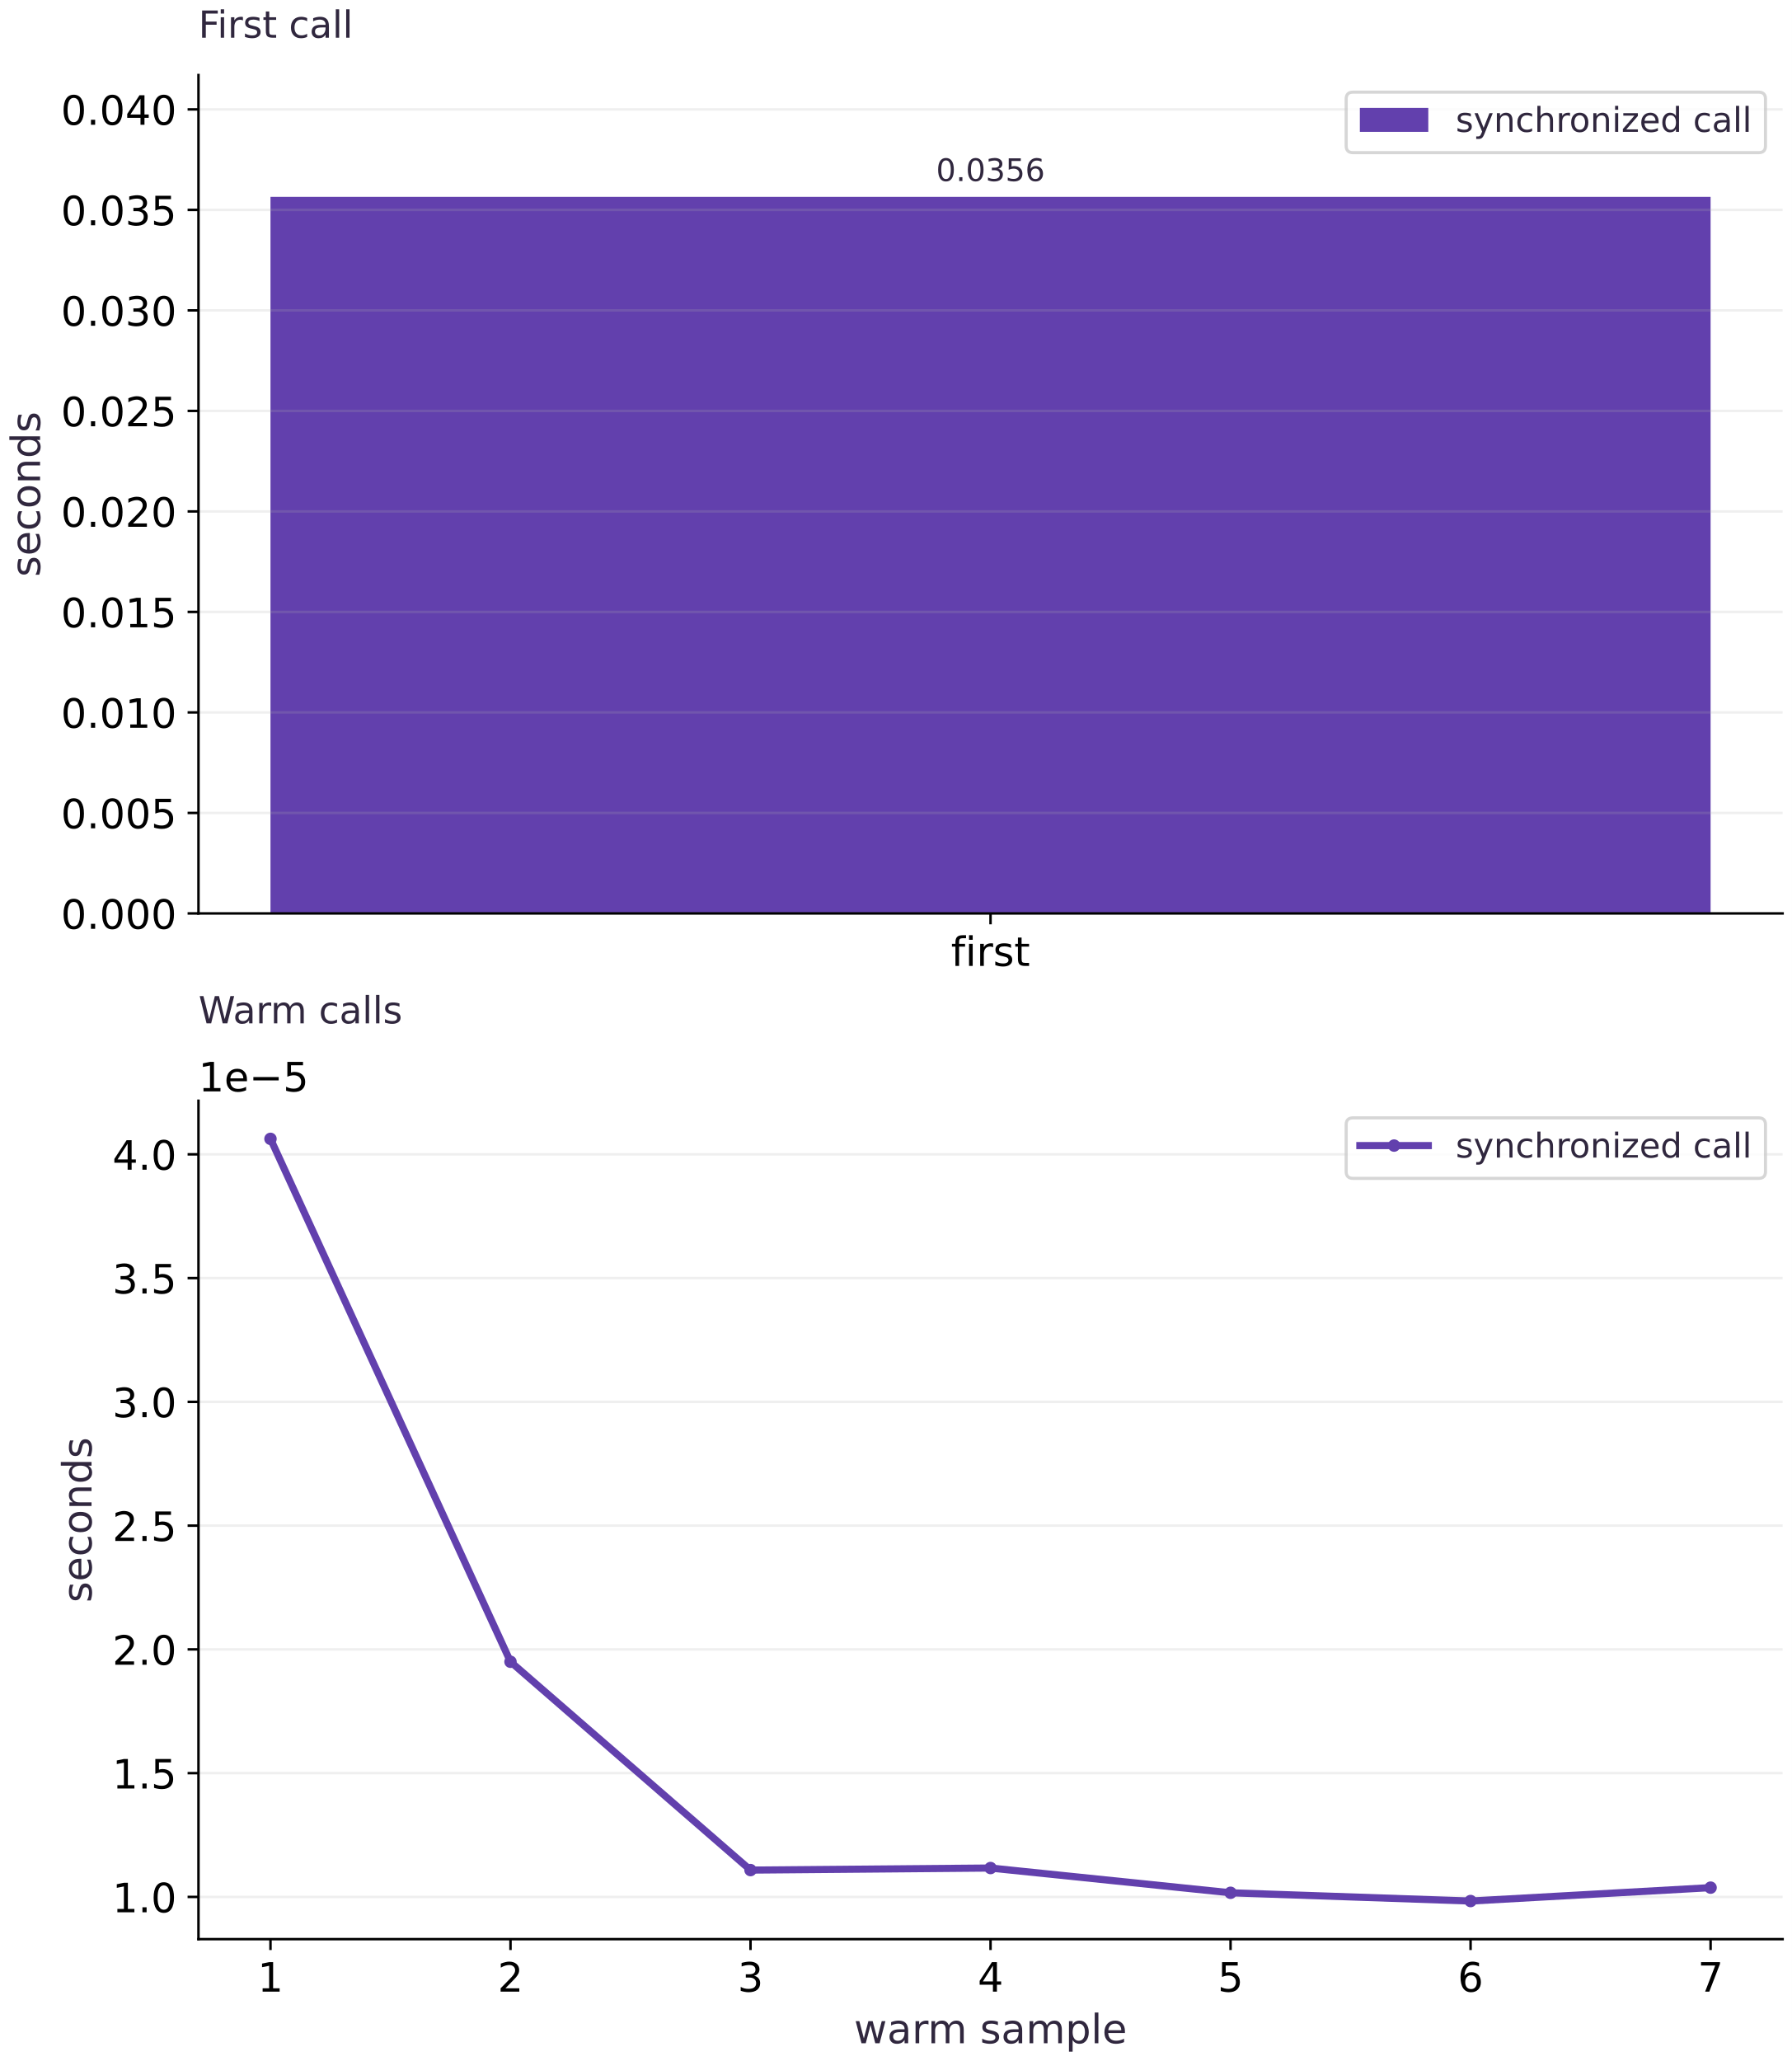
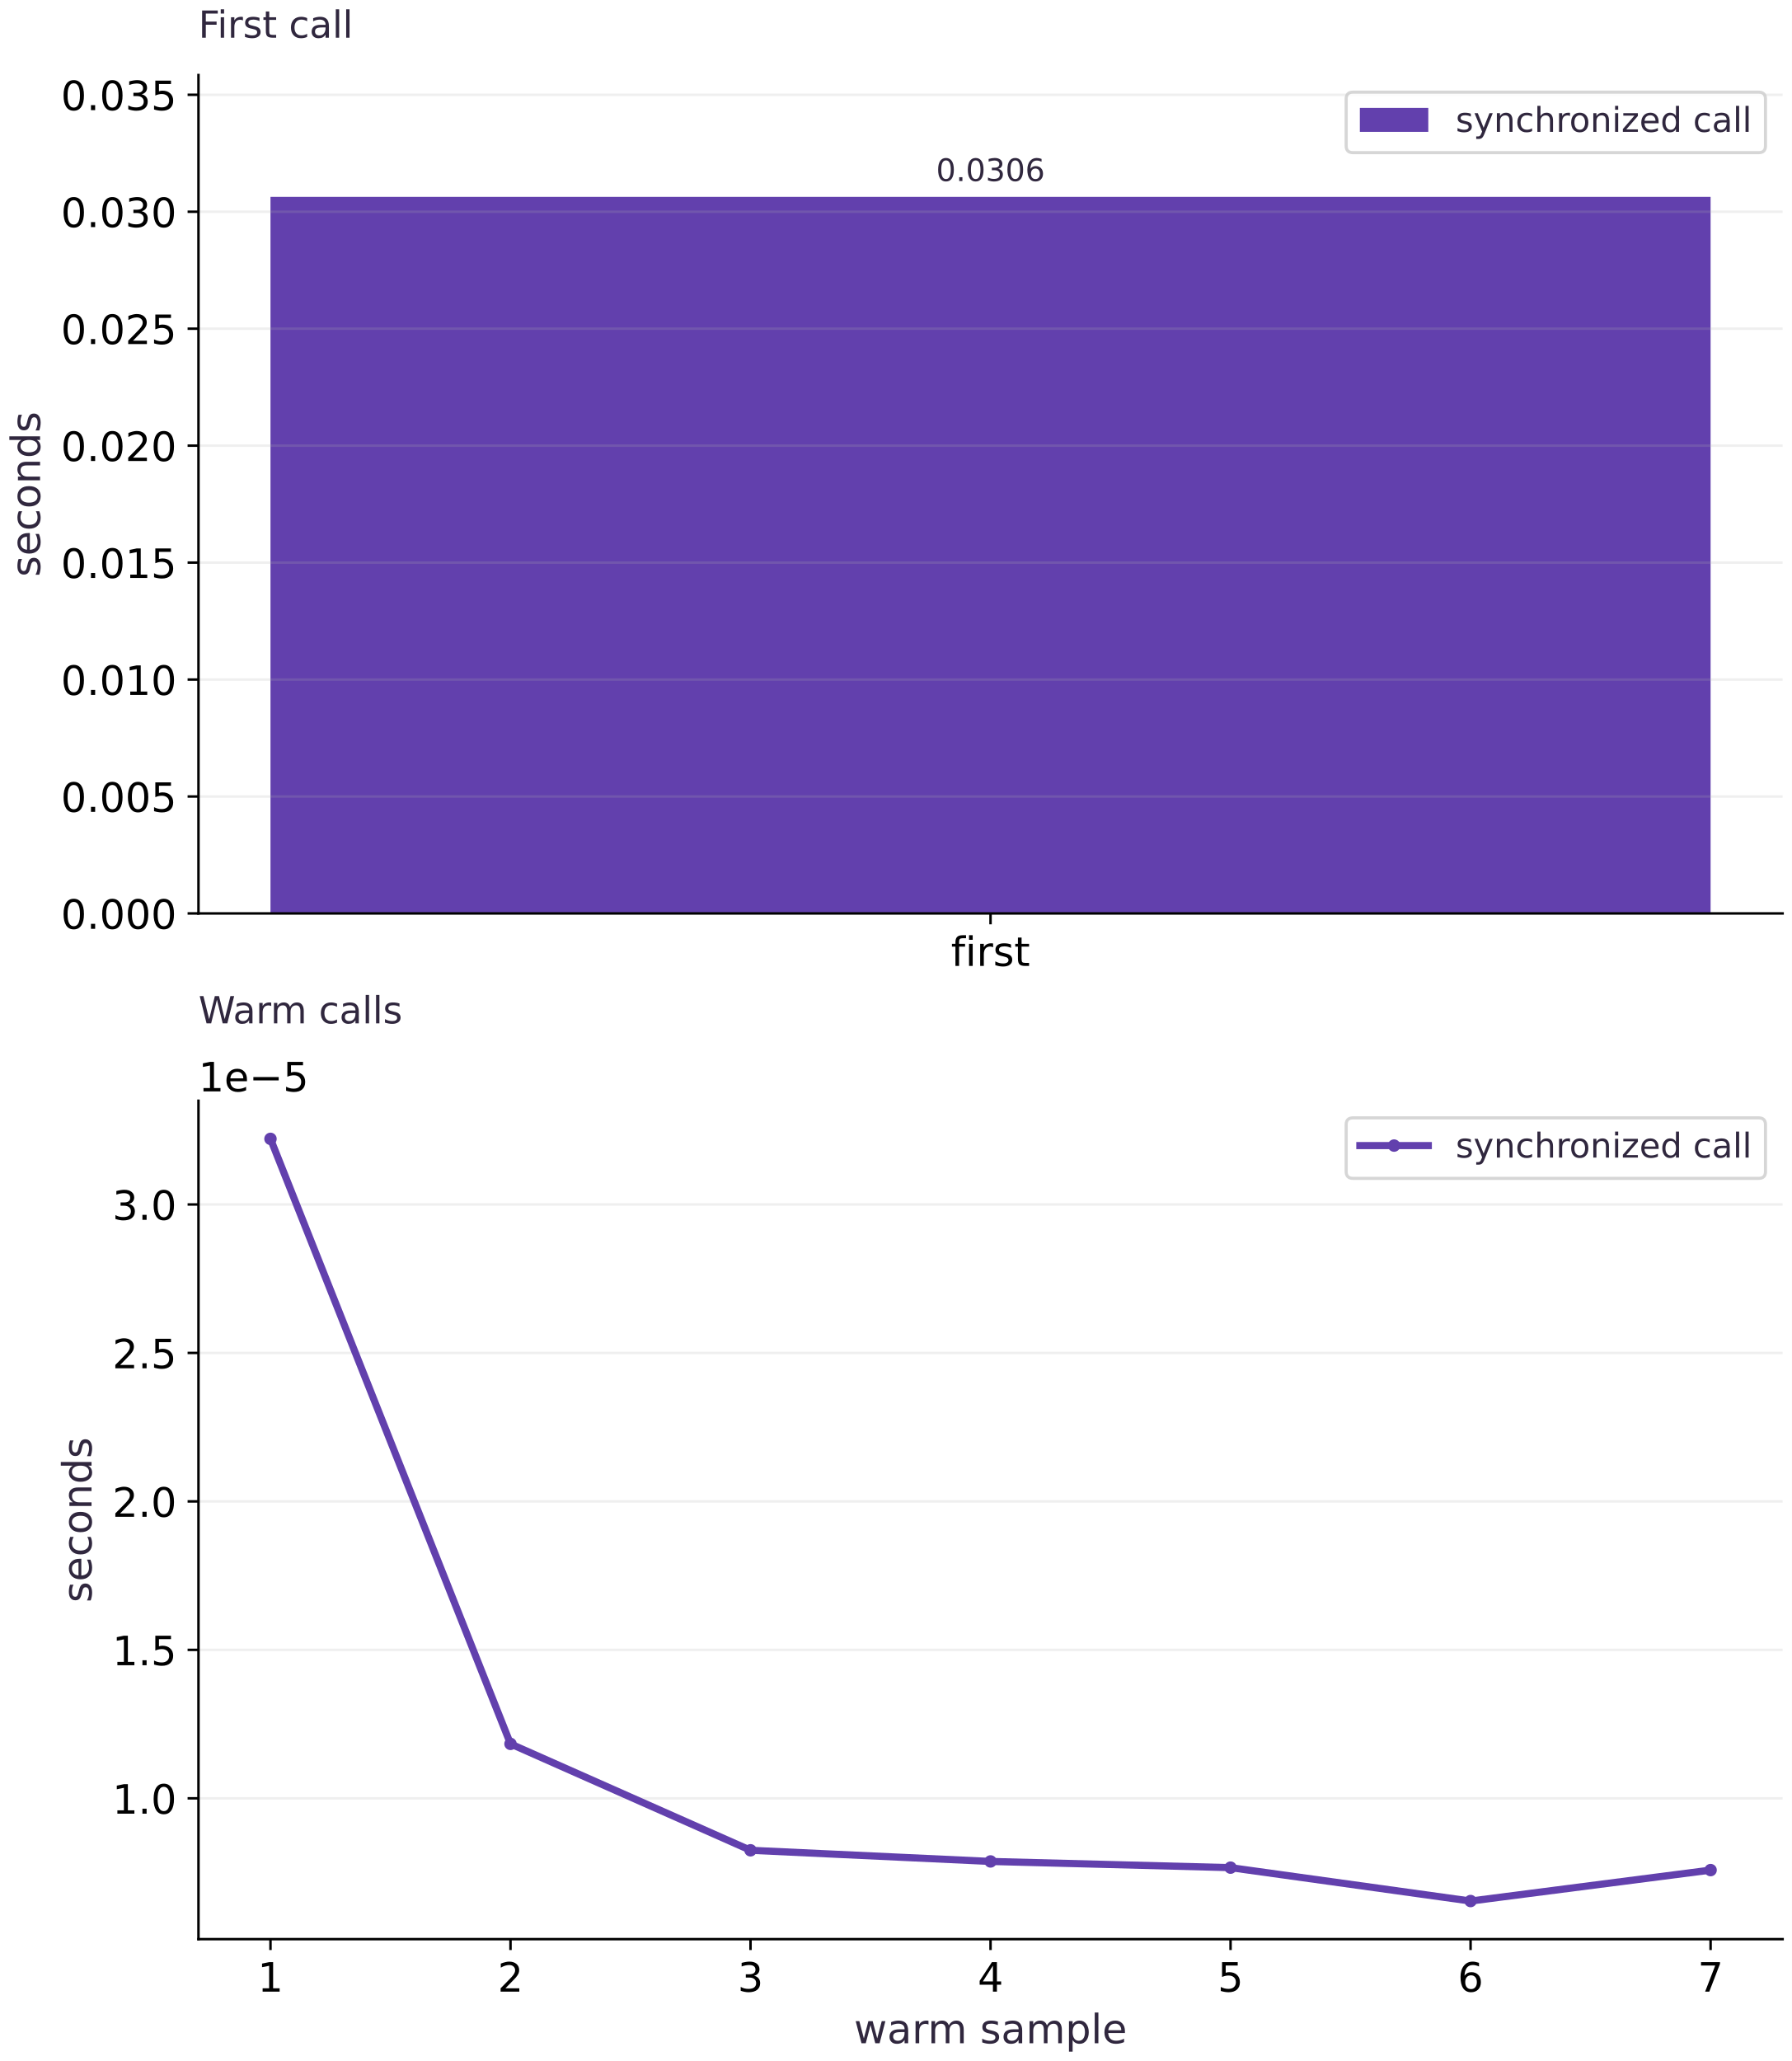
<svg xmlns="http://www.w3.org/2000/svg" xmlns:xlink="http://www.w3.org/1999/xlink" width="576pt" height="662.4pt" viewBox="0 0 576 662.4" version="1.1">
  <defs>
    <style type="text/css">*{stroke-linejoin: round; stroke-linecap: butt}</style>
  </defs>
  <g id="figure_1">
    <g id="patch_1">
      <path d="M 0 662.4  L 576 662.4  L 576 0  L 0 0  z " style="fill: #ffffff" />
    </g>
    <g id="axes_1">
      <g id="patch_2">
        <path d="M 63.798 293.577  L 573 293.577  L 573 24.118  L 63.798 24.118  z " style="fill: #ffffff" />
      </g>
      <g id="patch_3">
        <path d="M 86.944 293.577  L 549.854 293.577  L 549.854 63.27  L 86.944 63.27  z " clip-path="url(#p7393f50d05)" style="fill: #6240ad" />
      </g>
      <g id="matplotlib.axis_1">
        <g id="xtick_1">
          <g id="line2d_1">
            <defs>
              <path id="m041c6fa3e7" d="M 0 0  L 0 3.5  " style="stroke: #000000; stroke-width: 0.8" />
            </defs>
            <g>
              <use xlink:href="#m041c6fa3e7" x="318.399" y="293.577" style="stroke: #000000; stroke-width: 0.8" />
            </g>
          </g>
          <g id="text_1">
            <text style="font-size: 13px; font-family: 'DejaVu Sans'; text-anchor: middle" x="318.399" y="310.455" transform="rotate(-0 318.3991 310.4546)">first</text>
          </g>
        </g>
      </g>
      <g id="matplotlib.axis_2">
        <g id="ytick_1">
          <g id="line2d_2">
            <path d="M 63.798 293.577  L 573 293.577  " clip-path="url(#p7393f50d05)" style="fill: none; stroke: #b0b0b0; stroke-opacity: 0.2; stroke-width: 0.8; stroke-linecap: square" />
          </g>
          <g id="line2d_3">
            <defs>
              <path id="mff8e753c13" d="M 0 0  L -3.5 0  " style="stroke: #000000; stroke-width: 0.8" />
            </defs>
            <g>
              <use xlink:href="#mff8e753c13" x="63.798" y="293.577" style="stroke: #000000; stroke-width: 0.8" />
            </g>
          </g>
          <g id="text_2">
            <text style="font-size: 13px; font-family: 'DejaVu Sans'; text-anchor: end" x="56.798" y="298.516" transform="rotate(-0 56.79836 298.5157)">0.000</text>
          </g>
        </g>
        <g id="ytick_2">
          <g id="line2d_4">
-             <path d="M 63.798 261.274  L 573 261.274  " clip-path="url(#p7393f50d05)" style="fill: none; stroke: #b0b0b0; stroke-opacity: 0.2; stroke-width: 0.8; stroke-linecap: square" />
+             <path d="M 63.798 255.99  L 573 255.99  " clip-path="url(#p7393f50d05)" style="fill: none; stroke: #b0b0b0; stroke-opacity: 0.2; stroke-width: 0.8; stroke-linecap: square" />
          </g>
          <g id="line2d_5">
            <g>
-               <use xlink:href="#mff8e753c13" x="63.798" y="261.274" style="stroke: #000000; stroke-width: 0.8" />
+               <use xlink:href="#mff8e753c13" x="63.798" y="255.99" style="stroke: #000000; stroke-width: 0.8" />
            </g>
          </g>
          <g id="text_3">
-             <text style="font-size: 13px; font-family: 'DejaVu Sans'; text-anchor: end" x="56.798" y="266.213" transform="rotate(-0 56.79836 266.2133)">0.005</text>
+             <text style="font-size: 13px; font-family: 'DejaVu Sans'; text-anchor: end" x="56.798" y="260.929" transform="rotate(-0 56.79836 260.9285)">0.005</text>
          </g>
        </g>
        <g id="ytick_3">
          <g id="line2d_6">
-             <path d="M 63.798 228.972  L 573 228.972  " clip-path="url(#p7393f50d05)" style="fill: none; stroke: #b0b0b0; stroke-opacity: 0.2; stroke-width: 0.8; stroke-linecap: square" />
+             <path d="M 63.798 218.402  L 573 218.402  " clip-path="url(#p7393f50d05)" style="fill: none; stroke: #b0b0b0; stroke-opacity: 0.2; stroke-width: 0.8; stroke-linecap: square" />
          </g>
          <g id="line2d_7">
            <g>
-               <use xlink:href="#mff8e753c13" x="63.798" y="228.972" style="stroke: #000000; stroke-width: 0.8" />
+               <use xlink:href="#mff8e753c13" x="63.798" y="218.402" style="stroke: #000000; stroke-width: 0.8" />
            </g>
          </g>
          <g id="text_4">
-             <text style="font-size: 13px; font-family: 'DejaVu Sans'; text-anchor: end" x="56.798" y="233.911" transform="rotate(-0 56.79836 233.911)">0.010</text>
+             <text style="font-size: 13px; font-family: 'DejaVu Sans'; text-anchor: end" x="56.798" y="223.341" transform="rotate(-0 56.79836 223.3414)">0.010</text>
          </g>
        </g>
        <g id="ytick_4">
          <g id="line2d_8">
-             <path d="M 63.798 196.67  L 573 196.67  " clip-path="url(#p7393f50d05)" style="fill: none; stroke: #b0b0b0; stroke-opacity: 0.2; stroke-width: 0.8; stroke-linecap: square" />
+             <path d="M 63.798 180.815  L 573 180.815  " clip-path="url(#p7393f50d05)" style="fill: none; stroke: #b0b0b0; stroke-opacity: 0.2; stroke-width: 0.8; stroke-linecap: square" />
          </g>
          <g id="line2d_9">
            <g>
-               <use xlink:href="#mff8e753c13" x="63.798" y="196.67" style="stroke: #000000; stroke-width: 0.8" />
+               <use xlink:href="#mff8e753c13" x="63.798" y="180.815" style="stroke: #000000; stroke-width: 0.8" />
            </g>
          </g>
          <g id="text_5">
-             <text style="font-size: 13px; font-family: 'DejaVu Sans'; text-anchor: end" x="56.798" y="201.609" transform="rotate(-0 56.79836 201.6086)">0.015</text>
+             <text style="font-size: 13px; font-family: 'DejaVu Sans'; text-anchor: end" x="56.798" y="185.754" transform="rotate(-0 56.79836 185.7543)">0.015</text>
          </g>
        </g>
        <g id="ytick_5">
          <g id="line2d_10">
-             <path d="M 63.798 164.367  L 573 164.367  " clip-path="url(#p7393f50d05)" style="fill: none; stroke: #b0b0b0; stroke-opacity: 0.2; stroke-width: 0.8; stroke-linecap: square" />
+             <path d="M 63.798 143.228  L 573 143.228  " clip-path="url(#p7393f50d05)" style="fill: none; stroke: #b0b0b0; stroke-opacity: 0.2; stroke-width: 0.8; stroke-linecap: square" />
          </g>
          <g id="line2d_11">
            <g>
-               <use xlink:href="#mff8e753c13" x="63.798" y="164.367" style="stroke: #000000; stroke-width: 0.8" />
+               <use xlink:href="#mff8e753c13" x="63.798" y="143.228" style="stroke: #000000; stroke-width: 0.8" />
            </g>
          </g>
          <g id="text_6">
-             <text style="font-size: 13px; font-family: 'DejaVu Sans'; text-anchor: end" x="56.798" y="169.306" transform="rotate(-0 56.79836 169.3063)">0.020</text>
+             <text style="font-size: 13px; font-family: 'DejaVu Sans'; text-anchor: end" x="56.798" y="148.167" transform="rotate(-0 56.79836 148.1672)">0.020</text>
          </g>
        </g>
        <g id="ytick_6">
          <g id="line2d_12">
-             <path d="M 63.798 132.065  L 573 132.065  " clip-path="url(#p7393f50d05)" style="fill: none; stroke: #b0b0b0; stroke-opacity: 0.2; stroke-width: 0.8; stroke-linecap: square" />
+             <path d="M 63.798 105.641  L 573 105.641  " clip-path="url(#p7393f50d05)" style="fill: none; stroke: #b0b0b0; stroke-opacity: 0.2; stroke-width: 0.8; stroke-linecap: square" />
          </g>
          <g id="line2d_13">
            <g>
-               <use xlink:href="#mff8e753c13" x="63.798" y="132.065" style="stroke: #000000; stroke-width: 0.8" />
+               <use xlink:href="#mff8e753c13" x="63.798" y="105.641" style="stroke: #000000; stroke-width: 0.8" />
            </g>
          </g>
          <g id="text_7">
-             <text style="font-size: 13px; font-family: 'DejaVu Sans'; text-anchor: end" x="56.798" y="137.004" transform="rotate(-0 56.79836 137.004)">0.025</text>
+             <text style="font-size: 13px; font-family: 'DejaVu Sans'; text-anchor: end" x="56.798" y="110.58" transform="rotate(-0 56.79836 110.5801)">0.025</text>
          </g>
        </g>
        <g id="ytick_7">
          <g id="line2d_14">
-             <path d="M 63.798 99.763  L 573 99.763  " clip-path="url(#p7393f50d05)" style="fill: none; stroke: #b0b0b0; stroke-opacity: 0.2; stroke-width: 0.8; stroke-linecap: square" />
+             <path d="M 63.798 68.054  L 573 68.054  " clip-path="url(#p7393f50d05)" style="fill: none; stroke: #b0b0b0; stroke-opacity: 0.2; stroke-width: 0.8; stroke-linecap: square" />
          </g>
          <g id="line2d_15">
            <g>
-               <use xlink:href="#mff8e753c13" x="63.798" y="99.763" style="stroke: #000000; stroke-width: 0.8" />
+               <use xlink:href="#mff8e753c13" x="63.798" y="68.054" style="stroke: #000000; stroke-width: 0.8" />
            </g>
          </g>
          <g id="text_8">
-             <text style="font-size: 13px; font-family: 'DejaVu Sans'; text-anchor: end" x="56.798" y="104.702" transform="rotate(-0 56.79836 104.7016)">0.030</text>
+             <text style="font-size: 13px; font-family: 'DejaVu Sans'; text-anchor: end" x="56.798" y="72.993" transform="rotate(-0 56.79836 72.99299)">0.030</text>
          </g>
        </g>
        <g id="ytick_8">
          <g id="line2d_16">
-             <path d="M 63.798 67.46  L 573 67.46  " clip-path="url(#p7393f50d05)" style="fill: none; stroke: #b0b0b0; stroke-opacity: 0.2; stroke-width: 0.8; stroke-linecap: square" />
+             <path d="M 63.798 30.467  L 573 30.467  " clip-path="url(#p7393f50d05)" style="fill: none; stroke: #b0b0b0; stroke-opacity: 0.2; stroke-width: 0.8; stroke-linecap: square" />
          </g>
          <g id="line2d_17">
            <g>
-               <use xlink:href="#mff8e753c13" x="63.798" y="67.46" style="stroke: #000000; stroke-width: 0.8" />
+               <use xlink:href="#mff8e753c13" x="63.798" y="30.467" style="stroke: #000000; stroke-width: 0.8" />
            </g>
          </g>
          <g id="text_9">
-             <text style="font-size: 13px; font-family: 'DejaVu Sans'; text-anchor: end" x="56.798" y="72.399" transform="rotate(-0 56.79836 72.39929)">0.035</text>
-           </g>
-         </g>
-         <g id="ytick_9">
-           <g id="line2d_18">
-             <path d="M 63.798 35.158  L 573 35.158  " clip-path="url(#p7393f50d05)" style="fill: none; stroke: #b0b0b0; stroke-opacity: 0.2; stroke-width: 0.8; stroke-linecap: square" />
-           </g>
-           <g id="line2d_19">
-             <g>
-               <use xlink:href="#mff8e753c13" x="63.798" y="35.158" style="stroke: #000000; stroke-width: 0.8" />
-             </g>
-           </g>
-           <g id="text_10">
-             <text style="font-size: 13px; font-family: 'DejaVu Sans'; text-anchor: end" x="56.798" y="40.097" transform="rotate(-0 56.79836 40.09696)">0.040</text>
-           </g>
-         </g>
-         <g id="text_11">
+             <text style="font-size: 13px; font-family: 'DejaVu Sans'; text-anchor: end" x="56.798" y="35.406" transform="rotate(-0 56.79836 35.40588)">0.035</text>
+           </g>
+         </g>
+         <g id="text_10">
          <text style="font-size: 13px; font-family: 'DejaVu Sans'; text-anchor: middle; fill: #30273e" x="12.878" y="158.848" transform="rotate(-90 12.87821 158.8475)">seconds</text>
        </g>
      </g>
      <g id="patch_4">
        <path d="M 63.798 293.577  L 63.798 24.118  " style="fill: none; stroke: #000000; stroke-width: 0.8; stroke-linejoin: miter; stroke-linecap: square" />
      </g>
      <g id="patch_5">
        <path d="M 63.798 293.577  L 573 293.577  " style="fill: none; stroke: #000000; stroke-width: 0.8; stroke-linejoin: miter; stroke-linecap: square" />
      </g>
+       <g id="text_11">
+         <text style="font-size: 10px; font-family: 'DejaVu Sans'; text-anchor: middle; fill: #30273e" x="318.399" y="58.191" transform="rotate(-0 318.3991 58.19074)">0.0306</text>
+       </g>
      <g id="text_12">
-         <text style="font-size: 10px; font-family: 'DejaVu Sans'; text-anchor: middle; fill: #30273e" x="318.399" y="58.191" transform="rotate(-0 318.3991 58.19074)">0.0356</text>
-       </g>
-       <g id="text_13">
        <text style="font-size: 12px; font-family: 'DejaVu Sans'; text-anchor: start; fill: #30273e" x="63.798" y="12.118" transform="rotate(-0 63.79836 12.11837)">First call</text>
      </g>
      <g id="legend_1">
        <g id="patch_6">
          <path d="M 434.914 49.064  L 565.3 49.064  Q 567.5 49.064 567.5 46.864  L 567.5 31.818  Q 567.5 29.618 565.3 29.618  L 434.914 29.618  Q 432.714 29.618 432.714 31.818  L 432.714 46.864  Q 432.714 49.064 434.914 49.064  z " style="fill: #ffffff; opacity: 0.8; stroke: #cccccc; stroke-linejoin: miter" />
        </g>
        <g id="patch_7">
          <path d="M 437.114 42.377  L 459.114 42.377  L 459.114 34.677  L 437.114 34.677  z " style="fill: #6240ad" />
        </g>
-         <g id="text_14">
+         <g id="text_13">
          <text style="font-size: 11px; font-family: 'DejaVu Sans'; text-anchor: start; fill: #30273e" x="467.914" y="42.377" transform="rotate(-0 467.9137 42.37665)">synchronized call</text>
        </g>
      </g>
    </g>
    <g id="axes_2">
      <g id="patch_8">
        <path d="M 63.798 623.237  L 573 623.237  L 573 353.778  L 63.798 353.778  z " style="fill: #ffffff" />
      </g>
      <g id="matplotlib.axis_3">
        <g id="xtick_2">
+           <g id="line2d_18">
+             <g>
+               <use xlink:href="#m041c6fa3e7" x="86.944" y="623.237" style="stroke: #000000; stroke-width: 0.8" />
+             </g>
+           </g>
+           <g id="text_14">
+             <text style="font-size: 13px; font-family: 'DejaVu Sans'; text-anchor: middle" x="86.944" y="640.115" transform="rotate(-0 86.94388 640.1146)">1</text>
+           </g>
+         </g>
+         <g id="xtick_3">
+           <g id="line2d_19">
+             <g>
+               <use xlink:href="#m041c6fa3e7" x="164.096" y="623.237" style="stroke: #000000; stroke-width: 0.8" />
+             </g>
+           </g>
+           <g id="text_15">
+             <text style="font-size: 13px; font-family: 'DejaVu Sans'; text-anchor: middle" x="164.096" y="640.115" transform="rotate(-0 164.0956 640.1146)">2</text>
+           </g>
+         </g>
+         <g id="xtick_4">
          <g id="line2d_20">
            <g>
-               <use xlink:href="#m041c6fa3e7" x="86.944" y="623.237" style="stroke: #000000; stroke-width: 0.8" />
-             </g>
-           </g>
-           <g id="text_15">
-             <text style="font-size: 13px; font-family: 'DejaVu Sans'; text-anchor: middle" x="86.944" y="640.115" transform="rotate(-0 86.94388 640.1146)">1</text>
-           </g>
-         </g>
-         <g id="xtick_3">
+               <use xlink:href="#m041c6fa3e7" x="241.247" y="623.237" style="stroke: #000000; stroke-width: 0.8" />
+             </g>
+           </g>
+           <g id="text_16">
+             <text style="font-size: 13px; font-family: 'DejaVu Sans'; text-anchor: middle" x="241.247" y="640.115" transform="rotate(-0 241.2473 640.1146)">3</text>
+           </g>
+         </g>
+         <g id="xtick_5">
          <g id="line2d_21">
            <g>
-               <use xlink:href="#m041c6fa3e7" x="164.096" y="623.237" style="stroke: #000000; stroke-width: 0.8" />
-             </g>
-           </g>
-           <g id="text_16">
-             <text style="font-size: 13px; font-family: 'DejaVu Sans'; text-anchor: middle" x="164.096" y="640.115" transform="rotate(-0 164.0956 640.1146)">2</text>
-           </g>
-         </g>
-         <g id="xtick_4">
+               <use xlink:href="#m041c6fa3e7" x="318.399" y="623.237" style="stroke: #000000; stroke-width: 0.8" />
+             </g>
+           </g>
+           <g id="text_17">
+             <text style="font-size: 13px; font-family: 'DejaVu Sans'; text-anchor: middle" x="318.399" y="640.115" transform="rotate(-0 318.3991 640.1146)">4</text>
+           </g>
+         </g>
+         <g id="xtick_6">
          <g id="line2d_22">
            <g>
-               <use xlink:href="#m041c6fa3e7" x="241.247" y="623.237" style="stroke: #000000; stroke-width: 0.8" />
-             </g>
-           </g>
-           <g id="text_17">
-             <text style="font-size: 13px; font-family: 'DejaVu Sans'; text-anchor: middle" x="241.247" y="640.115" transform="rotate(-0 241.2473 640.1146)">3</text>
-           </g>
-         </g>
-         <g id="xtick_5">
+               <use xlink:href="#m041c6fa3e7" x="395.551" y="623.237" style="stroke: #000000; stroke-width: 0.8" />
+             </g>
+           </g>
+           <g id="text_18">
+             <text style="font-size: 13px; font-family: 'DejaVu Sans'; text-anchor: middle" x="395.551" y="640.115" transform="rotate(-0 395.5508 640.1146)">5</text>
+           </g>
+         </g>
+         <g id="xtick_7">
          <g id="line2d_23">
            <g>
-               <use xlink:href="#m041c6fa3e7" x="318.399" y="623.237" style="stroke: #000000; stroke-width: 0.8" />
-             </g>
-           </g>
-           <g id="text_18">
-             <text style="font-size: 13px; font-family: 'DejaVu Sans'; text-anchor: middle" x="318.399" y="640.115" transform="rotate(-0 318.3991 640.1146)">4</text>
-           </g>
-         </g>
-         <g id="xtick_6">
+               <use xlink:href="#m041c6fa3e7" x="472.703" y="623.237" style="stroke: #000000; stroke-width: 0.8" />
+             </g>
+           </g>
+           <g id="text_19">
+             <text style="font-size: 13px; font-family: 'DejaVu Sans'; text-anchor: middle" x="472.703" y="640.115" transform="rotate(-0 472.7025 640.1146)">6</text>
+           </g>
+         </g>
+         <g id="xtick_8">
          <g id="line2d_24">
            <g>
-               <use xlink:href="#m041c6fa3e7" x="395.551" y="623.237" style="stroke: #000000; stroke-width: 0.8" />
-             </g>
-           </g>
-           <g id="text_19">
-             <text style="font-size: 13px; font-family: 'DejaVu Sans'; text-anchor: middle" x="395.551" y="640.115" transform="rotate(-0 395.5508 640.1146)">5</text>
-           </g>
-         </g>
-         <g id="xtick_7">
+               <use xlink:href="#m041c6fa3e7" x="549.854" y="623.237" style="stroke: #000000; stroke-width: 0.8" />
+             </g>
+           </g>
+           <g id="text_20">
+             <text style="font-size: 13px; font-family: 'DejaVu Sans'; text-anchor: middle" x="549.854" y="640.115" transform="rotate(-0 549.8542 640.1146)">7</text>
+           </g>
+         </g>
+         <g id="text_21">
+           <text style="font-size: 13px; font-family: 'DejaVu Sans'; text-anchor: middle; fill: #30273e" x="318.399" y="656.696" transform="rotate(-0 318.3991 656.6962)">warm sample</text>
+         </g>
+       </g>
+       <g id="matplotlib.axis_4">
+         <g id="ytick_9">
          <g id="line2d_25">
-             <g>
-               <use xlink:href="#m041c6fa3e7" x="472.703" y="623.237" style="stroke: #000000; stroke-width: 0.8" />
-             </g>
-           </g>
-           <g id="text_20">
-             <text style="font-size: 13px; font-family: 'DejaVu Sans'; text-anchor: middle" x="472.703" y="640.115" transform="rotate(-0 472.7025 640.1146)">6</text>
-           </g>
-         </g>
-         <g id="xtick_8">
+             <path d="M 63.798 577.979  L 573 577.979  " clip-path="url(#p0079eaa83b)" style="fill: none; stroke: #b0b0b0; stroke-opacity: 0.2; stroke-width: 0.8; stroke-linecap: square" />
+           </g>
          <g id="line2d_26">
            <g>
-               <use xlink:href="#m041c6fa3e7" x="549.854" y="623.237" style="stroke: #000000; stroke-width: 0.8" />
-             </g>
-           </g>
-           <g id="text_21">
-             <text style="font-size: 13px; font-family: 'DejaVu Sans'; text-anchor: middle" x="549.854" y="640.115" transform="rotate(-0 549.8542 640.1146)">7</text>
-           </g>
-         </g>
-         <g id="text_22">
-           <text style="font-size: 13px; font-family: 'DejaVu Sans'; text-anchor: middle; fill: #30273e" x="318.399" y="656.696" transform="rotate(-0 318.3991 656.6962)">warm sample</text>
-         </g>
-       </g>
-       <g id="matplotlib.axis_4">
+               <use xlink:href="#mff8e753c13" x="63.798" y="577.979" style="stroke: #000000; stroke-width: 0.8" />
+             </g>
+           </g>
+           <g id="text_22">
+             <text style="font-size: 13px; font-family: 'DejaVu Sans'; text-anchor: end" x="56.798" y="582.918" transform="rotate(-0 56.79836 582.9182)">1.0</text>
+           </g>
+         </g>
        <g id="ytick_10">
          <g id="line2d_27">
-             <path d="M 63.798 609.667  L 573 609.667  " clip-path="url(#p0079eaa83b)" style="fill: none; stroke: #b0b0b0; stroke-opacity: 0.2; stroke-width: 0.8; stroke-linecap: square" />
+             <path d="M 63.798 530.262  L 573 530.262  " clip-path="url(#p0079eaa83b)" style="fill: none; stroke: #b0b0b0; stroke-opacity: 0.2; stroke-width: 0.8; stroke-linecap: square" />
          </g>
          <g id="line2d_28">
            <g>
-               <use xlink:href="#mff8e753c13" x="63.798" y="609.667" style="stroke: #000000; stroke-width: 0.8" />
+               <use xlink:href="#mff8e753c13" x="63.798" y="530.262" style="stroke: #000000; stroke-width: 0.8" />
            </g>
          </g>
          <g id="text_23">
-             <text style="font-size: 13px; font-family: 'DejaVu Sans'; text-anchor: end" x="56.798" y="614.606" transform="rotate(-0 56.79836 614.6056)">1.0</text>
+             <text style="font-size: 13px; font-family: 'DejaVu Sans'; text-anchor: end" x="56.798" y="535.201" transform="rotate(-0 56.79836 535.2011)">1.5</text>
          </g>
        </g>
        <g id="ytick_11">
          <g id="line2d_29">
-             <path d="M 63.798 569.889  L 573 569.889  " clip-path="url(#p0079eaa83b)" style="fill: none; stroke: #b0b0b0; stroke-opacity: 0.2; stroke-width: 0.8; stroke-linecap: square" />
+             <path d="M 63.798 482.545  L 573 482.545  " clip-path="url(#p0079eaa83b)" style="fill: none; stroke: #b0b0b0; stroke-opacity: 0.2; stroke-width: 0.8; stroke-linecap: square" />
          </g>
          <g id="line2d_30">
            <g>
-               <use xlink:href="#mff8e753c13" x="63.798" y="569.889" style="stroke: #000000; stroke-width: 0.8" />
+               <use xlink:href="#mff8e753c13" x="63.798" y="482.545" style="stroke: #000000; stroke-width: 0.8" />
            </g>
          </g>
          <g id="text_24">
-             <text style="font-size: 13px; font-family: 'DejaVu Sans'; text-anchor: end" x="56.798" y="574.828" transform="rotate(-0 56.79836 574.8276)">1.5</text>
+             <text style="font-size: 13px; font-family: 'DejaVu Sans'; text-anchor: end" x="56.798" y="487.484" transform="rotate(-0 56.79836 487.4841)">2.0</text>
          </g>
        </g>
        <g id="ytick_12">
          <g id="line2d_31">
-             <path d="M 63.798 530.111  L 573 530.111  " clip-path="url(#p0079eaa83b)" style="fill: none; stroke: #b0b0b0; stroke-opacity: 0.2; stroke-width: 0.8; stroke-linecap: square" />
+             <path d="M 63.798 434.828  L 573 434.828  " clip-path="url(#p0079eaa83b)" style="fill: none; stroke: #b0b0b0; stroke-opacity: 0.2; stroke-width: 0.8; stroke-linecap: square" />
          </g>
          <g id="line2d_32">
            <g>
-               <use xlink:href="#mff8e753c13" x="63.798" y="530.111" style="stroke: #000000; stroke-width: 0.8" />
+               <use xlink:href="#mff8e753c13" x="63.798" y="434.828" style="stroke: #000000; stroke-width: 0.8" />
            </g>
          </g>
          <g id="text_25">
-             <text style="font-size: 13px; font-family: 'DejaVu Sans'; text-anchor: end" x="56.798" y="535.05" transform="rotate(-0 56.79836 535.0496)">2.0</text>
+             <text style="font-size: 13px; font-family: 'DejaVu Sans'; text-anchor: end" x="56.798" y="439.767" transform="rotate(-0 56.79836 439.767)">2.5</text>
          </g>
        </g>
        <g id="ytick_13">
          <g id="line2d_33">
-             <path d="M 63.798 490.333  L 573 490.333  " clip-path="url(#p0079eaa83b)" style="fill: none; stroke: #b0b0b0; stroke-opacity: 0.2; stroke-width: 0.8; stroke-linecap: square" />
+             <path d="M 63.798 387.111  L 573 387.111  " clip-path="url(#p0079eaa83b)" style="fill: none; stroke: #b0b0b0; stroke-opacity: 0.2; stroke-width: 0.8; stroke-linecap: square" />
          </g>
          <g id="line2d_34">
            <g>
-               <use xlink:href="#mff8e753c13" x="63.798" y="490.333" style="stroke: #000000; stroke-width: 0.8" />
+               <use xlink:href="#mff8e753c13" x="63.798" y="387.111" style="stroke: #000000; stroke-width: 0.8" />
            </g>
          </g>
          <g id="text_26">
-             <text style="font-size: 13px; font-family: 'DejaVu Sans'; text-anchor: end" x="56.798" y="495.272" transform="rotate(-0 56.79836 495.2716)">2.5</text>
-           </g>
-         </g>
-         <g id="ytick_14">
-           <g id="line2d_35">
-             <path d="M 63.798 450.555  L 573 450.555  " clip-path="url(#p0079eaa83b)" style="fill: none; stroke: #b0b0b0; stroke-opacity: 0.2; stroke-width: 0.8; stroke-linecap: square" />
-           </g>
-           <g id="line2d_36">
-             <g>
-               <use xlink:href="#mff8e753c13" x="63.798" y="450.555" style="stroke: #000000; stroke-width: 0.8" />
-             </g>
-           </g>
-           <g id="text_27">
-             <text style="font-size: 13px; font-family: 'DejaVu Sans'; text-anchor: end" x="56.798" y="455.494" transform="rotate(-0 56.79836 455.4936)">3.0</text>
-           </g>
-         </g>
-         <g id="ytick_15">
-           <g id="line2d_37">
-             <path d="M 63.798 410.777  L 573 410.777  " clip-path="url(#p0079eaa83b)" style="fill: none; stroke: #b0b0b0; stroke-opacity: 0.2; stroke-width: 0.8; stroke-linecap: square" />
-           </g>
-           <g id="line2d_38">
-             <g>
-               <use xlink:href="#mff8e753c13" x="63.798" y="410.777" style="stroke: #000000; stroke-width: 0.8" />
-             </g>
-           </g>
-           <g id="text_28">
-             <text style="font-size: 13px; font-family: 'DejaVu Sans'; text-anchor: end" x="56.798" y="415.716" transform="rotate(-0 56.79836 415.7156)">3.5</text>
-           </g>
-         </g>
-         <g id="ytick_16">
-           <g id="line2d_39">
-             <path d="M 63.798 370.999  L 573 370.999  " clip-path="url(#p0079eaa83b)" style="fill: none; stroke: #b0b0b0; stroke-opacity: 0.2; stroke-width: 0.8; stroke-linecap: square" />
-           </g>
-           <g id="line2d_40">
-             <g>
-               <use xlink:href="#mff8e753c13" x="63.798" y="370.999" style="stroke: #000000; stroke-width: 0.8" />
-             </g>
-           </g>
-           <g id="text_29">
-             <text style="font-size: 13px; font-family: 'DejaVu Sans'; text-anchor: end" x="56.798" y="375.938" transform="rotate(-0 56.79836 375.9376)">4.0</text>
-           </g>
-         </g>
-         <g id="text_30">
+             <text style="font-size: 13px; font-family: 'DejaVu Sans'; text-anchor: end" x="56.798" y="392.05" transform="rotate(-0 56.79836 392.0499)">3.0</text>
+           </g>
+         </g>
+         <g id="text_27">
          <text style="font-size: 13px; font-family: 'DejaVu Sans'; text-anchor: middle; fill: #30273e" x="29.421" y="488.507" transform="rotate(-90 29.42071 488.5075)">seconds</text>
        </g>
-         <g id="text_31">
+         <g id="text_28">
          <text style="font-size: 13px; font-family: 'DejaVu Sans'; text-anchor: start" x="63.798" y="350.778" transform="rotate(-0 63.79836 350.7783)">1e−5</text>
        </g>
      </g>
-       <g id="line2d_41">
-         <path d="M 86.944 366.026  L 164.096 534.088  L 241.247 601.043  L 318.399 600.382  L 395.551 608.338  L 472.703 610.989  L 549.854 606.684  " clip-path="url(#p0079eaa83b)" style="fill: none; stroke: #6240ad; stroke-width: 2.3; stroke-linecap: square" />
+       <g id="line2d_35">
+         <path d="M 86.944 366.026  L 164.096 560.478  L 241.247 594.679  L 318.399 598.261  L 395.551 600.256  L 472.703 610.989  L 549.854 601.047  " clip-path="url(#p0079eaa83b)" style="fill: none; stroke: #6240ad; stroke-width: 2.3; stroke-linecap: square" />
        <defs>
          <path id="mcfde3ba6a9" d="M 0 1.5  C 0.398 1.5 0.779 1.342 1.061 1.061  C 1.342 0.779 1.5 0.398 1.5 0  C 1.5 -0.398 1.342 -0.779 1.061 -1.061  C 0.779 -1.342 0.398 -1.5 0 -1.5  C -0.398 -1.5 -0.779 -1.342 -1.061 -1.061  C -1.342 -0.779 -1.5 -0.398 -1.5 0  C -1.5 0.398 -1.342 0.779 -1.061 1.061  C -0.779 1.342 -0.398 1.5 0 1.5  z " style="stroke: #6240ad" />
        </defs>
        <g clip-path="url(#p0079eaa83b)">
          <use xlink:href="#mcfde3ba6a9" x="86.944" y="366.026" style="fill: #6240ad; stroke: #6240ad" />
-           <use xlink:href="#mcfde3ba6a9" x="164.096" y="534.088" style="fill: #6240ad; stroke: #6240ad" />
-           <use xlink:href="#mcfde3ba6a9" x="241.247" y="601.043" style="fill: #6240ad; stroke: #6240ad" />
-           <use xlink:href="#mcfde3ba6a9" x="318.399" y="600.382" style="fill: #6240ad; stroke: #6240ad" />
-           <use xlink:href="#mcfde3ba6a9" x="395.551" y="608.338" style="fill: #6240ad; stroke: #6240ad" />
+           <use xlink:href="#mcfde3ba6a9" x="164.096" y="560.478" style="fill: #6240ad; stroke: #6240ad" />
+           <use xlink:href="#mcfde3ba6a9" x="241.247" y="594.679" style="fill: #6240ad; stroke: #6240ad" />
+           <use xlink:href="#mcfde3ba6a9" x="318.399" y="598.261" style="fill: #6240ad; stroke: #6240ad" />
+           <use xlink:href="#mcfde3ba6a9" x="395.551" y="600.256" style="fill: #6240ad; stroke: #6240ad" />
          <use xlink:href="#mcfde3ba6a9" x="472.703" y="610.989" style="fill: #6240ad; stroke: #6240ad" />
-           <use xlink:href="#mcfde3ba6a9" x="549.854" y="606.684" style="fill: #6240ad; stroke: #6240ad" />
+           <use xlink:href="#mcfde3ba6a9" x="549.854" y="601.047" style="fill: #6240ad; stroke: #6240ad" />
        </g>
      </g>
      <g id="patch_9">
        <path d="M 63.798 623.237  L 63.798 353.778  " style="fill: none; stroke: #000000; stroke-width: 0.8; stroke-linejoin: miter; stroke-linecap: square" />
      </g>
      <g id="patch_10">
        <path d="M 63.798 623.237  L 573 623.237  " style="fill: none; stroke: #000000; stroke-width: 0.8; stroke-linejoin: miter; stroke-linecap: square" />
      </g>
-       <g id="text_32">
+       <g id="text_29">
        <text style="font-size: 12px; font-family: 'DejaVu Sans'; text-anchor: start; fill: #30273e" x="63.798" y="328.9" transform="rotate(-0 63.79836 328.9004)">Warm calls</text>
      </g>
      <g id="legend_2">
        <g id="patch_11">
          <path d="M 434.914 378.724  L 565.3 378.724  Q 567.5 378.724 567.5 376.524  L 567.5 361.478  Q 567.5 359.278 565.3 359.278  L 434.914 359.278  Q 432.714 359.278 432.714 361.478  L 432.714 376.524  Q 432.714 378.724 434.914 378.724  z " style="fill: #ffffff; opacity: 0.8; stroke: #cccccc; stroke-linejoin: miter" />
        </g>
-         <g id="line2d_42">
+         <g id="line2d_36">
          <path d="M 437.114 368.187  L 448.114 368.187  L 459.114 368.187  " style="fill: none; stroke: #6240ad; stroke-width: 2.3; stroke-linecap: square" />
          <g>
            <use xlink:href="#mcfde3ba6a9" x="448.114" y="368.187" style="fill: #6240ad; stroke: #6240ad" />
          </g>
        </g>
-         <g id="text_33">
+         <g id="text_30">
          <text style="font-size: 11px; font-family: 'DejaVu Sans'; text-anchor: start; fill: #30273e" x="467.914" y="372.037" transform="rotate(-0 467.9137 372.0366)">synchronized call</text>
        </g>
      </g>
    </g>
  </g>
  <defs>
    <clipPath id="p7393f50d05">
      <rect x="63.798" y="24.118" width="509.201" height="269.458" />
    </clipPath>
    <clipPath id="p0079eaa83b">
      <rect x="63.798" y="353.778" width="509.201" height="269.458" />
    </clipPath>
  </defs>
</svg>
